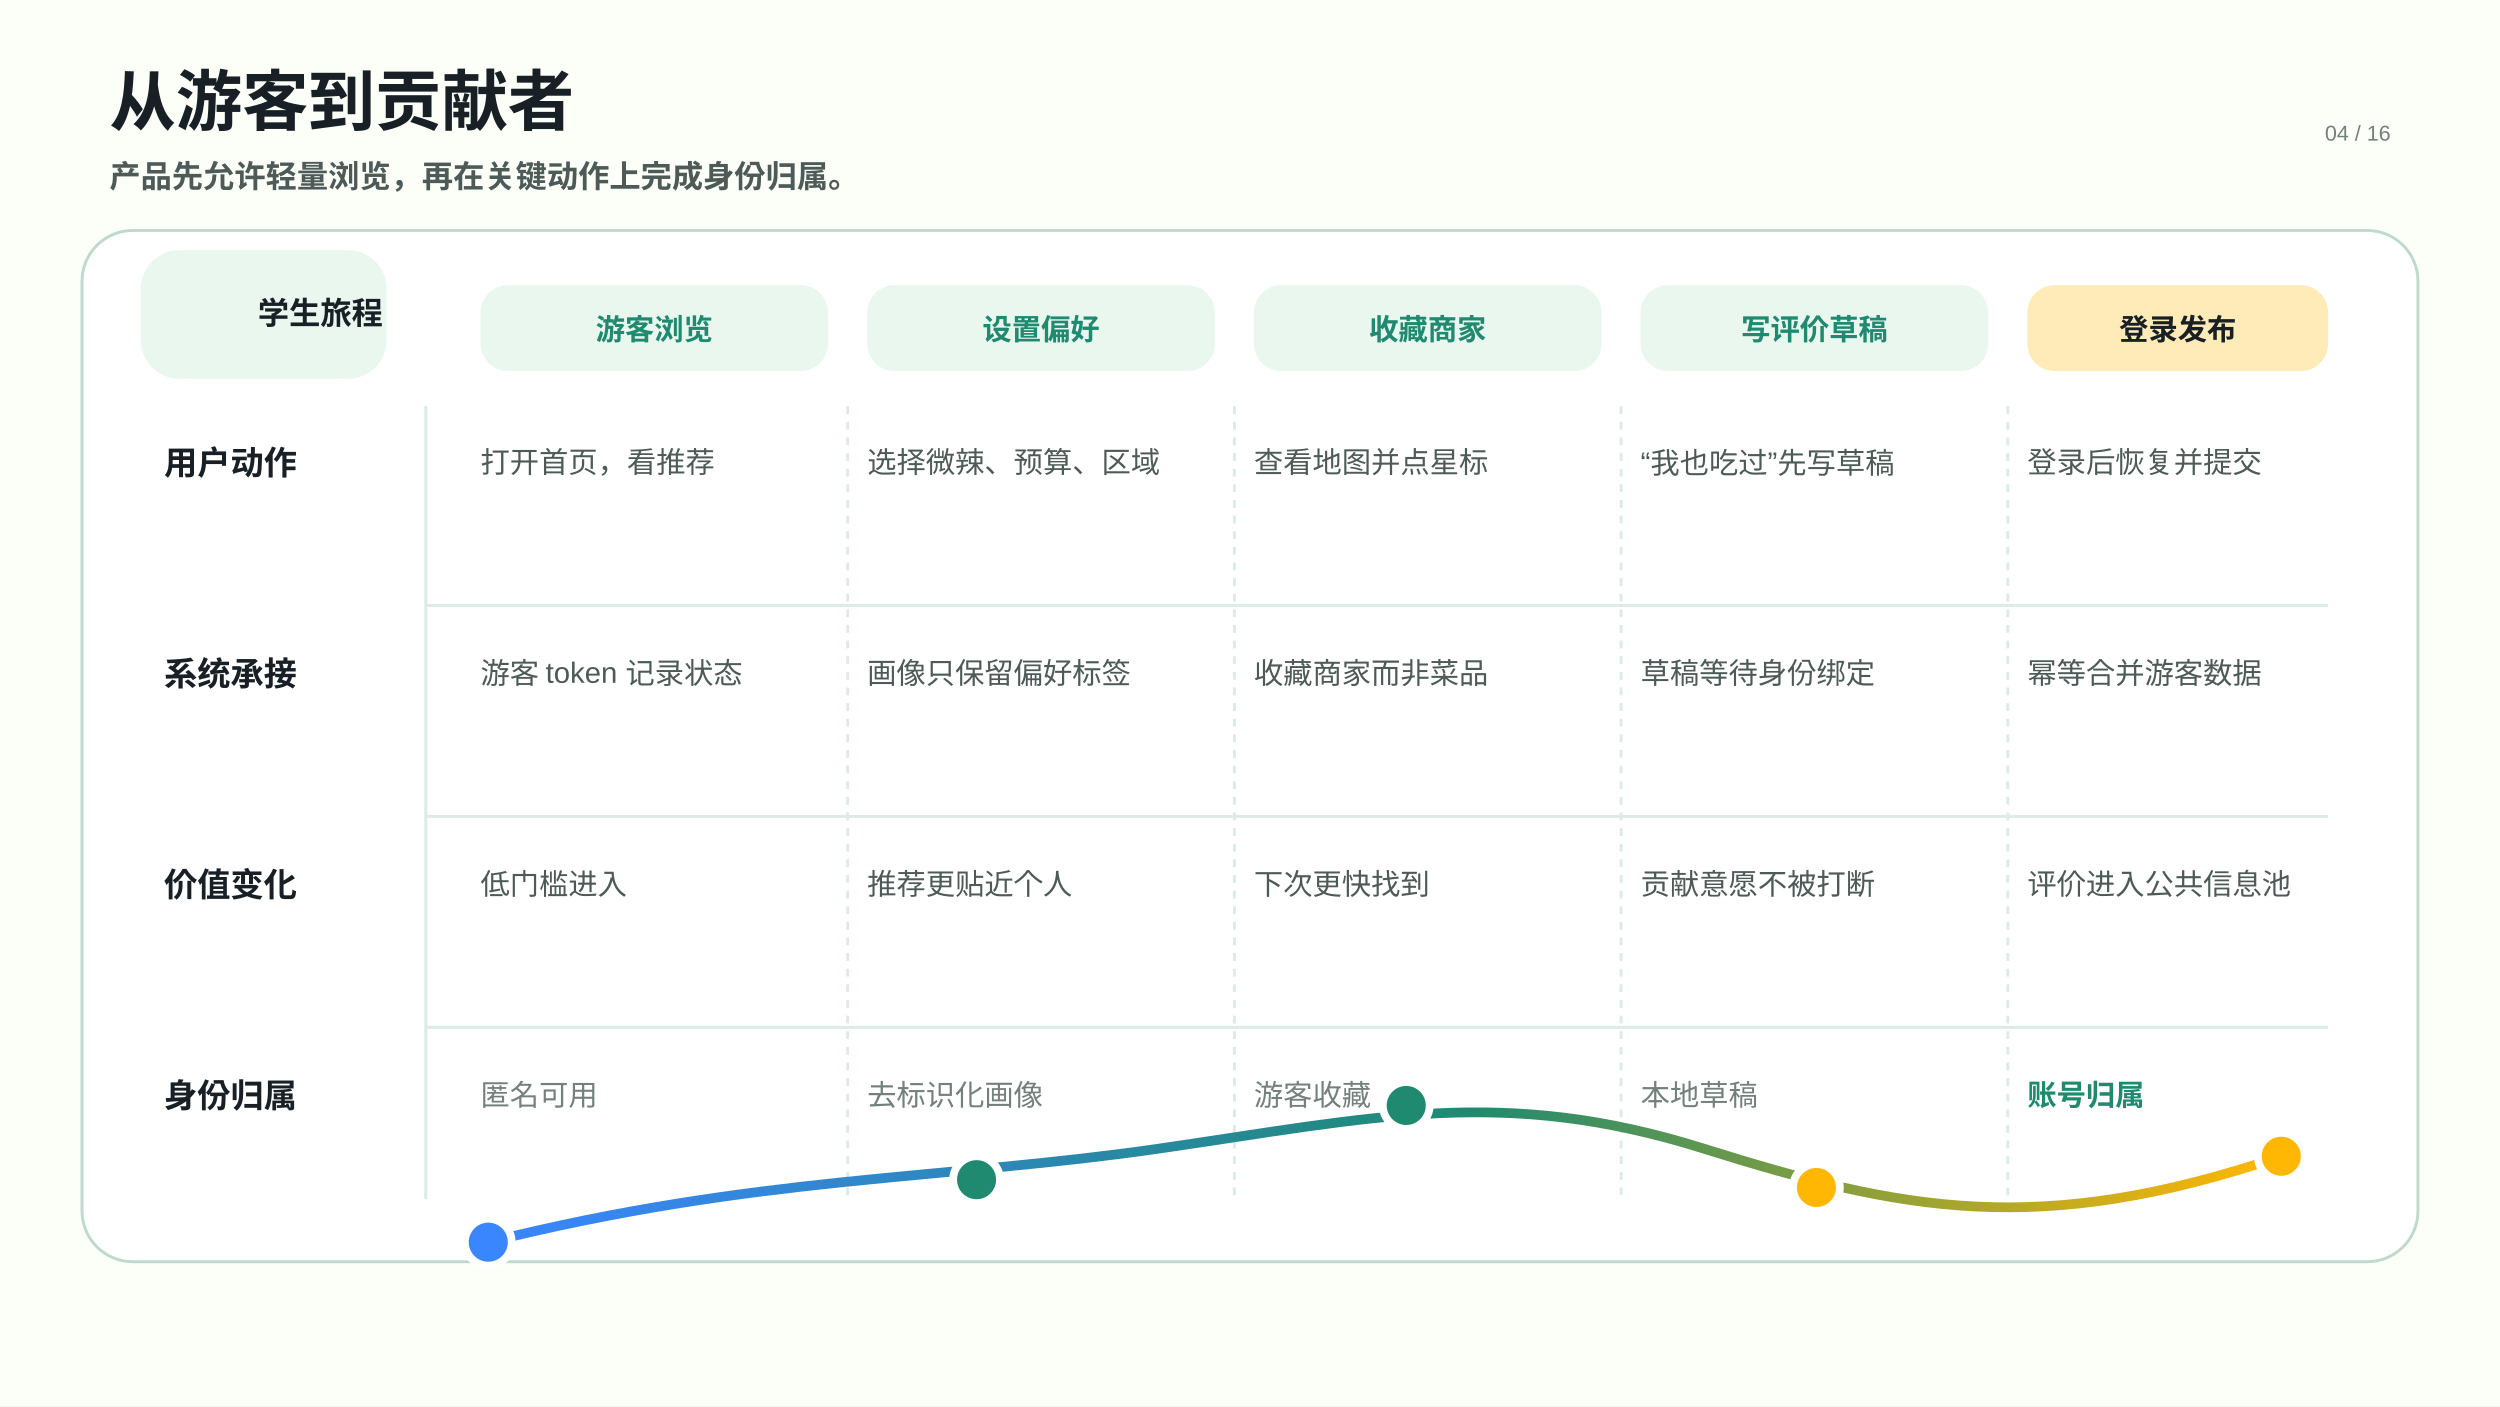
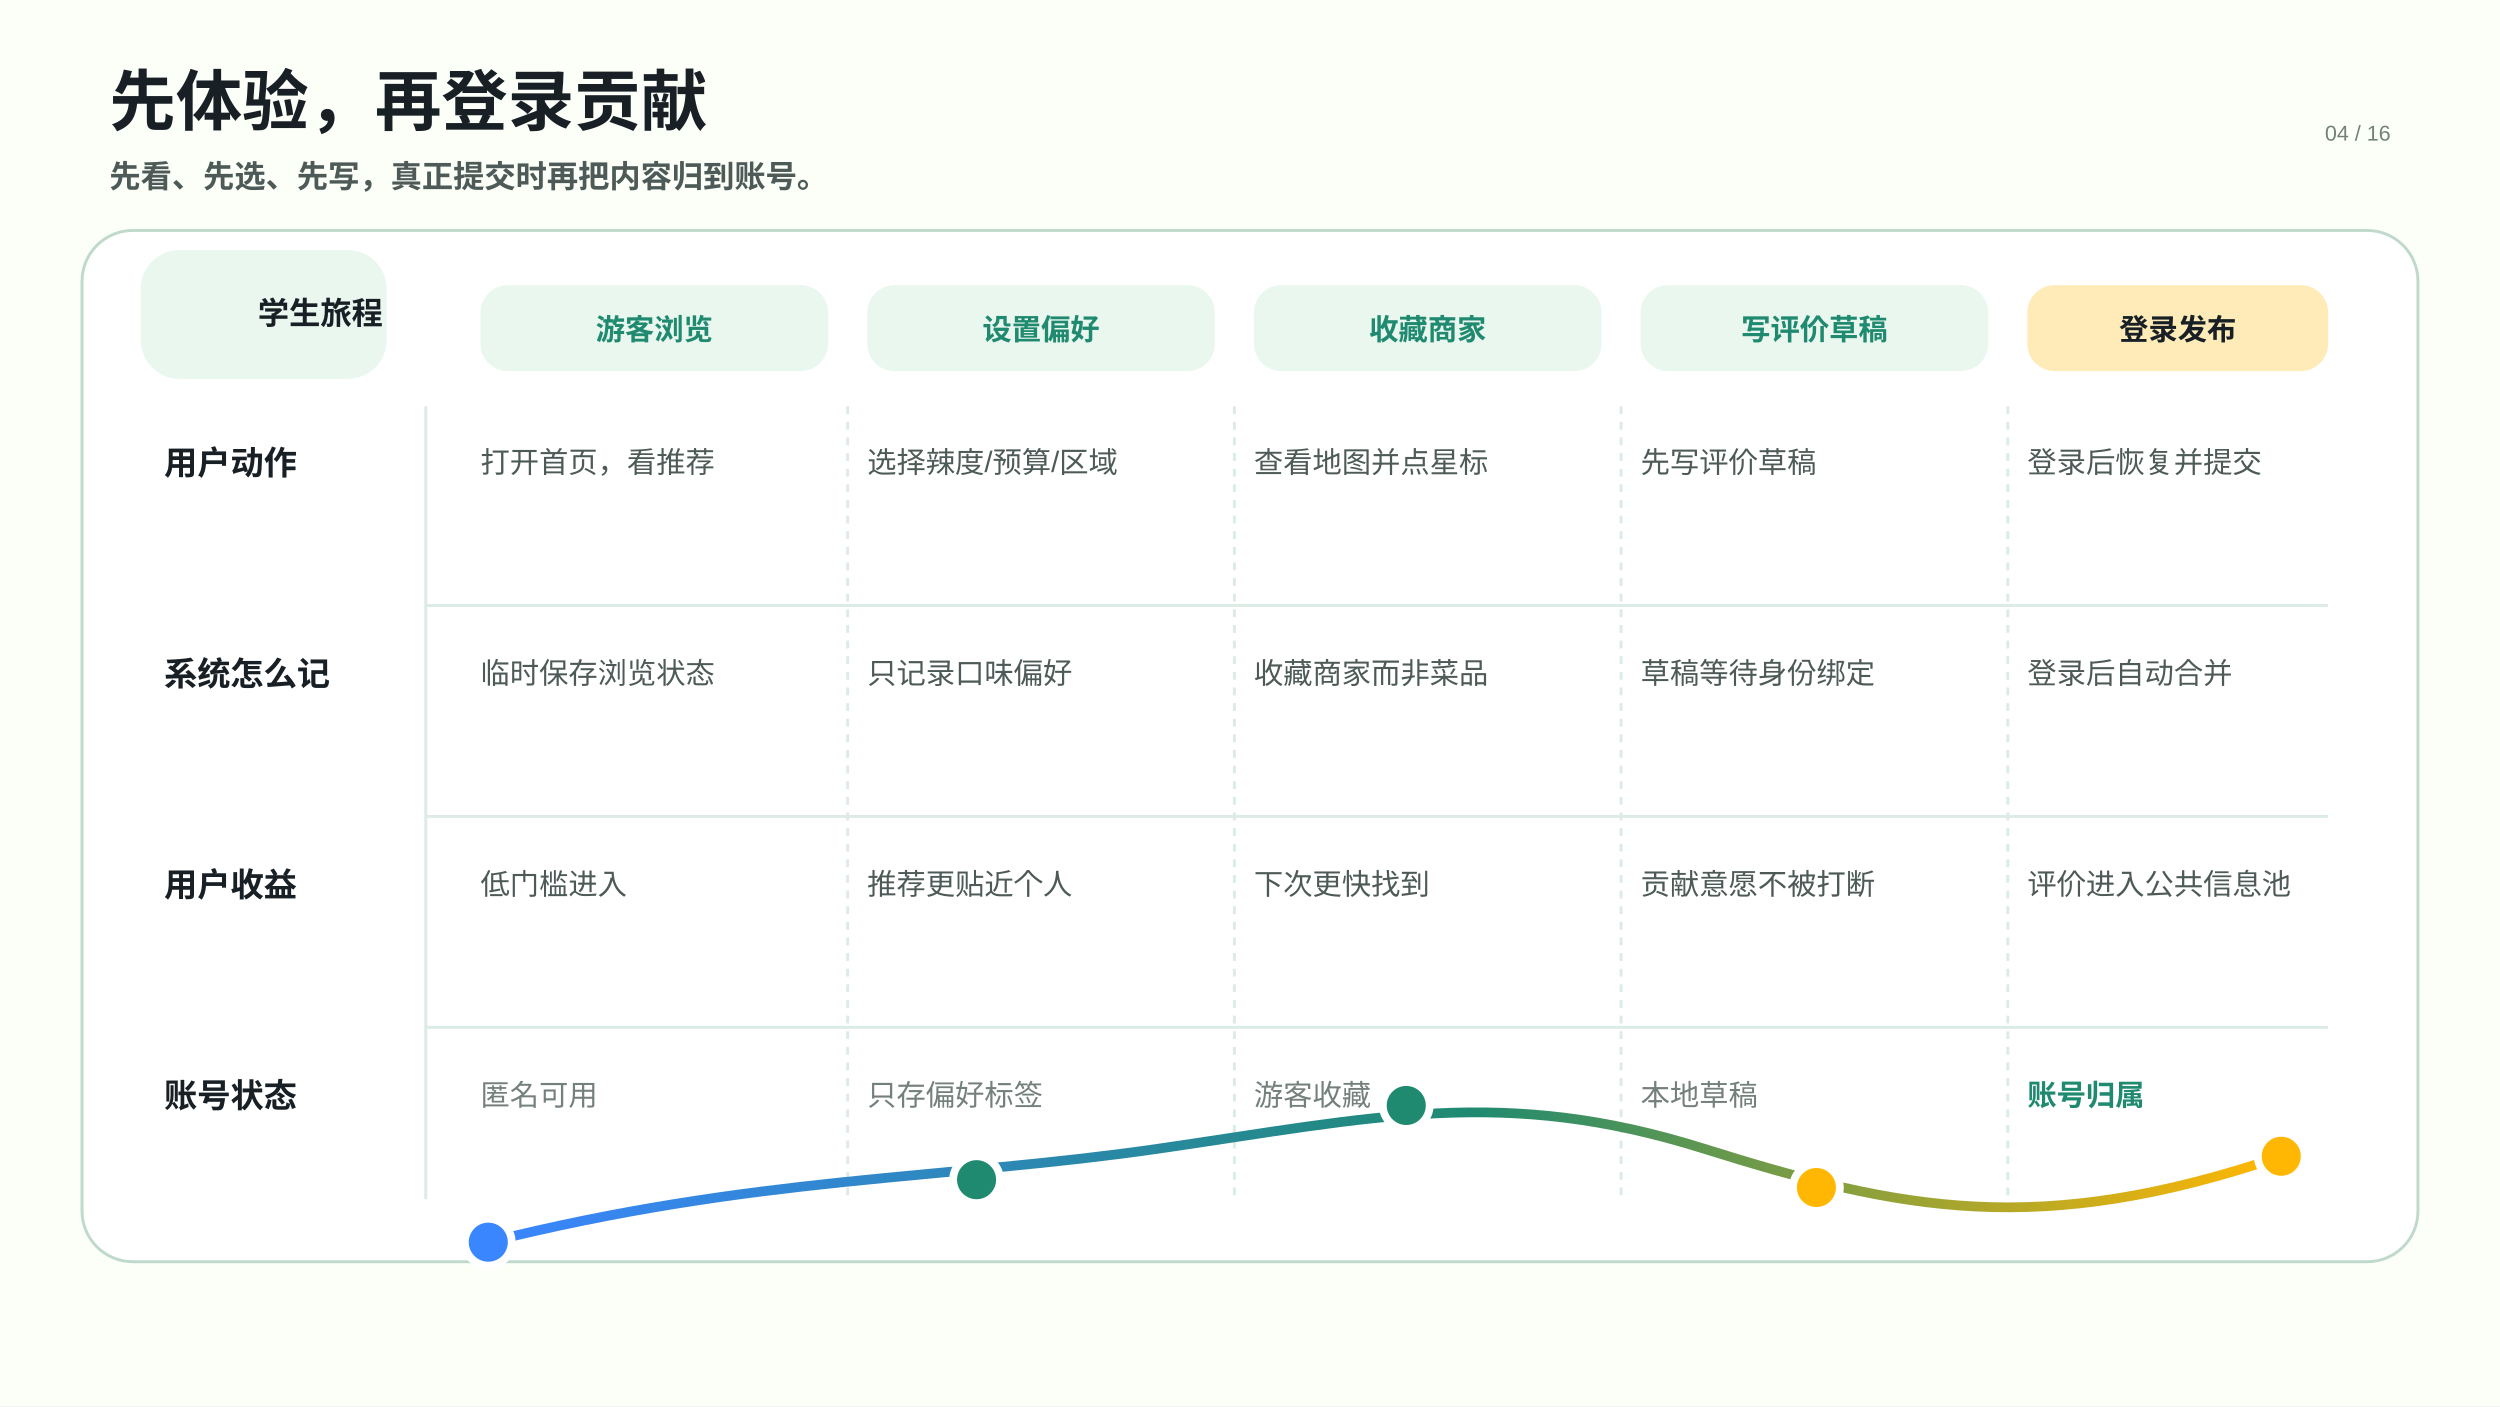
<svg xmlns="http://www.w3.org/2000/svg" viewBox="0 0 1280 720" width="1280" height="720">
  <defs>
    <marker id="arrowPrimary" markerWidth="10" markerHeight="10" refX="9" refY="5" orient="auto" markerUnits="strokeWidth">
      <path d="M0,0 L10,5 L0,10 Z" fill="#1F8A70" />
    </marker>
    <linearGradient id="journeyLine" x1="0%" y1="0%" x2="100%" y2="0%">
      <stop offset="0%" stop-color="#3A86FF" />
      <stop offset="55%" stop-color="#1F8A70" />
      <stop offset="100%" stop-color="#FFB703" />
    </linearGradient>
  </defs>
  <g id="background">
    <rect x="0" y="0" width="1280" height="720" fill="#FBFFF7" />
    <rect x="42" y="118" width="1196" height="528" rx="26" fill="#FFFFFF" stroke="#BFD9CC" stroke-width="1.5" />
  </g>
  <g id="header">
-     <text x="56" y="64" font-family="'Trebuchet MS', 'Microsoft YaHei', 'PingFang SC', sans-serif" font-size="34" font-weight="800" fill="#182026">从游客到贡献者</text>
-     <text x="56" y="96" font-family="'Microsoft YaHei', 'PingFang SC', Arial, sans-serif" font-size="16" font-weight="700" fill="#4D5A57">产品先允许轻量浏览，再在关键动作上完成身份归属。</text>
+     <text x="56" y="64" font-family="'Trebuchet MS', 'Microsoft YaHei', 'PingFang SC', sans-serif" font-size="34" font-weight="800" fill="#182026">先体验，再登录贡献</text>
+     <text x="56" y="96" font-family="'Microsoft YaHei', 'PingFang SC', Arial, sans-serif" font-size="16" font-weight="700" fill="#4D5A57">先看、先选、先写，真正提交时再把内容归到账号。</text>
    <text x="1224" y="72" text-anchor="end" font-family="'Microsoft YaHei', 'PingFang SC', Arial, sans-serif" font-size="11" fill="#74807C">04 / 16</text>
  </g>
  <g id="stage-header">
    <rect x="246" y="146" width="178" height="44" rx="14" fill="#EAF7EF" />
    <text x="335" y="174" text-anchor="middle" font-family="'Microsoft YaHei', 'PingFang SC', Arial, sans-serif" font-size="15" font-weight="800" fill="#1F8A70">游客浏览</text>
    <rect x="444" y="146" width="178" height="44" rx="14" fill="#EAF7EF" />
    <text x="533" y="174" text-anchor="middle" font-family="'Microsoft YaHei', 'PingFang SC', Arial, sans-serif" font-size="15" font-weight="800" fill="#1F8A70">设置偏好</text>
    <rect x="642" y="146" width="178" height="44" rx="14" fill="#EAF7EF" />
    <text x="731" y="174" text-anchor="middle" font-family="'Microsoft YaHei', 'PingFang SC', Arial, sans-serif" font-size="15" font-weight="800" fill="#1F8A70">收藏商家</text>
    <rect x="840" y="146" width="178" height="44" rx="14" fill="#EAF7EF" />
    <text x="929" y="174" text-anchor="middle" font-family="'Microsoft YaHei', 'PingFang SC', Arial, sans-serif" font-size="15" font-weight="800" fill="#1F8A70">写评价草稿</text>
    <rect x="1038" y="146" width="154" height="44" rx="14" fill="#FFB703" fill-opacity="0.28" />
    <text x="1115" y="174" text-anchor="middle" font-family="'Microsoft YaHei', 'PingFang SC', Arial, sans-serif" font-size="15" font-weight="800" fill="#182026">登录发布</text>
  </g>
  <g id="row-labels">
    <text x="84" y="243" font-family="'Microsoft YaHei', 'PingFang SC', Arial, sans-serif" font-size="17" font-weight="800" fill="#182026">用户动作</text>
-     <text x="84" y="351" font-family="'Microsoft YaHei', 'PingFang SC', Arial, sans-serif" font-size="17" font-weight="800" fill="#182026">系统承接</text>
-     <text x="84" y="459" font-family="'Microsoft YaHei', 'PingFang SC', Arial, sans-serif" font-size="17" font-weight="800" fill="#182026">价值变化</text>
-     <text x="84" y="567" font-family="'Microsoft YaHei', 'PingFang SC', Arial, sans-serif" font-size="17" font-weight="800" fill="#182026">身份归属</text>
+     <text x="84" y="351" font-family="'Microsoft YaHei', 'PingFang SC', Arial, sans-serif" font-size="17" font-weight="800" fill="#182026">系统怎么记</text>
+     <text x="84" y="459" font-family="'Microsoft YaHei', 'PingFang SC', Arial, sans-serif" font-size="17" font-weight="800" fill="#182026">用户收益</text>
+     <text x="84" y="567" font-family="'Microsoft YaHei', 'PingFang SC', Arial, sans-serif" font-size="17" font-weight="800" fill="#182026">账号状态</text>
  </g>
  <g id="grid-lines">
    <line x1="218" y1="208" x2="218" y2="614" stroke="#DCEBE3" stroke-width="1.5" />
    <line x1="434" y1="208" x2="434" y2="614" stroke="#DCEBE3" stroke-width="1.5" stroke-dasharray="4,4" />
    <line x1="632" y1="208" x2="632" y2="614" stroke="#DCEBE3" stroke-width="1.5" stroke-dasharray="4,4" />
    <line x1="830" y1="208" x2="830" y2="614" stroke="#DCEBE3" stroke-width="1.5" stroke-dasharray="4,4" />
    <line x1="1028" y1="208" x2="1028" y2="614" stroke="#DCEBE3" stroke-width="1.5" stroke-dasharray="4,4" />
    <line x1="218" y1="310" x2="1192" y2="310" stroke="#DCEBE3" stroke-width="1.5" />
    <line x1="218" y1="418" x2="1192" y2="418" stroke="#DCEBE3" stroke-width="1.5" />
    <line x1="218" y1="526" x2="1192" y2="526" stroke="#DCEBE3" stroke-width="1.5" />
  </g>
  <g id="journey-cells">
    <text x="246" y="242" font-family="'Microsoft YaHei', 'PingFang SC', Arial, sans-serif" font-size="15" fill="#4D5A57">打开首页，看推荐</text>
-     <text x="444" y="242" font-family="'Microsoft YaHei', 'PingFang SC', Arial, sans-serif" font-size="15" fill="#4D5A57">选择微辣、预算、区域</text>
+     <text x="444" y="242" font-family="'Microsoft YaHei', 'PingFang SC', Arial, sans-serif" font-size="15" fill="#4D5A57">选择辣度/预算/区域</text>
    <text x="642" y="242" font-family="'Microsoft YaHei', 'PingFang SC', Arial, sans-serif" font-size="15" fill="#4D5A57">查看地图并点星标</text>
-     <text x="840" y="242" font-family="'Microsoft YaHei', 'PingFang SC', Arial, sans-serif" font-size="15" fill="#4D5A57">“我也吃过”先写草稿</text>
+     <text x="840" y="242" font-family="'Microsoft YaHei', 'PingFang SC', Arial, sans-serif" font-size="15" fill="#4D5A57">先写评价草稿</text>
    <text x="1038" y="242" font-family="'Microsoft YaHei', 'PingFang SC', Arial, sans-serif" font-size="15" fill="#4D5A57">登录后恢复并提交</text>
-     <text x="246" y="350" font-family="'Microsoft YaHei', 'PingFang SC', Arial, sans-serif" font-size="15" fill="#4D5A57">游客 token 记录状态</text>
-     <text x="444" y="350" font-family="'Microsoft YaHei', 'PingFang SC', Arial, sans-serif" font-size="15" fill="#4D5A57">画像只保留偏好标签</text>
+     <text x="246" y="350" font-family="'Microsoft YaHei', 'PingFang SC', Arial, sans-serif" font-size="15" fill="#4D5A57">临时保存浏览状态</text>
+     <text x="444" y="350" font-family="'Microsoft YaHei', 'PingFang SC', Arial, sans-serif" font-size="15" fill="#4D5A57">只记录口味偏好</text>
    <text x="642" y="350" font-family="'Microsoft YaHei', 'PingFang SC', Arial, sans-serif" font-size="15" fill="#4D5A57">收藏商家而非菜品</text>
    <text x="840" y="350" font-family="'Microsoft YaHei', 'PingFang SC', Arial, sans-serif" font-size="15" fill="#4D5A57">草稿等待身份绑定</text>
-     <text x="1038" y="350" font-family="'Microsoft YaHei', 'PingFang SC', Arial, sans-serif" font-size="15" fill="#4D5A57">幂等合并游客数据</text>
+     <text x="1038" y="350" font-family="'Microsoft YaHei', 'PingFang SC', Arial, sans-serif" font-size="15" fill="#4D5A57">登录后自动合并</text>
    <text x="246" y="458" font-family="'Microsoft YaHei', 'PingFang SC', Arial, sans-serif" font-size="15" fill="#4D5A57">低门槛进入</text>
    <text x="444" y="458" font-family="'Microsoft YaHei', 'PingFang SC', Arial, sans-serif" font-size="15" fill="#4D5A57">推荐更贴近个人</text>
    <text x="642" y="458" font-family="'Microsoft YaHei', 'PingFang SC', Arial, sans-serif" font-size="15" fill="#4D5A57">下次更快找到</text>
    <text x="840" y="458" font-family="'Microsoft YaHei', 'PingFang SC', Arial, sans-serif" font-size="15" fill="#4D5A57">贡献意愿不被打断</text>
    <text x="1038" y="458" font-family="'Microsoft YaHei', 'PingFang SC', Arial, sans-serif" font-size="15" fill="#4D5A57">评价进入公共信息池</text>
    <text x="246" y="566" font-family="'Microsoft YaHei', 'PingFang SC', Arial, sans-serif" font-size="15" fill="#74807C">匿名可用</text>
-     <text x="444" y="566" font-family="'Microsoft YaHei', 'PingFang SC', Arial, sans-serif" font-size="15" fill="#74807C">去标识化画像</text>
+     <text x="444" y="566" font-family="'Microsoft YaHei', 'PingFang SC', Arial, sans-serif" font-size="15" fill="#74807C">只存偏好标签</text>
    <text x="642" y="566" font-family="'Microsoft YaHei', 'PingFang SC', Arial, sans-serif" font-size="15" fill="#74807C">游客收藏</text>
    <text x="840" y="566" font-family="'Microsoft YaHei', 'PingFang SC', Arial, sans-serif" font-size="15" fill="#74807C">本地草稿</text>
    <text x="1038" y="566" font-family="'Microsoft YaHei', 'PingFang SC', Arial, sans-serif" font-size="15" font-weight="800" fill="#1F8A70">账号归属</text>
  </g>
  <g id="journey-path">
    <path d="M 250 636 C 386 602, 484 604, 594 588 S 770 556, 872 588 S 1044 634, 1168 592" fill="none" stroke="url(#journeyLine)" stroke-width="5" stroke-linecap="round" />
    <circle cx="250" cy="636" r="12" fill="#3A86FF" stroke="#FFFFFF" stroke-width="4" />
    <circle cx="500" cy="604" r="12" fill="#1F8A70" stroke="#FFFFFF" stroke-width="4" />
    <circle cx="720" cy="566" r="12" fill="#1F8A70" stroke="#FFFFFF" stroke-width="4" />
    <circle cx="930" cy="608" r="12" fill="#FFB703" stroke="#FFFFFF" stroke-width="4" />
    <circle cx="1168" cy="592" r="12" fill="#FFB703" stroke="#FFFFFF" stroke-width="4" />
  </g>
  <g id="persona-strip">
    <rect x="72" y="128" width="126" height="66" rx="20" fill="#EAF7EF" />
    <use data-icon="phosphor-duotone/student" x="92" y="146" width="30" height="30" fill="#1F8A70" />
    <text x="132" y="166" font-family="'Microsoft YaHei', 'PingFang SC', Arial, sans-serif" font-size="16" font-weight="800" fill="#182026">学生旅程</text>
    <use data-icon="phosphor-duotone/arrows-merge" x="164" y="222" width="28" height="28" fill="#3A86FF" />
    <use data-icon="phosphor-duotone/path" x="164" y="548" width="28" height="28" fill="#1F8A70" />
  </g>
</svg>
